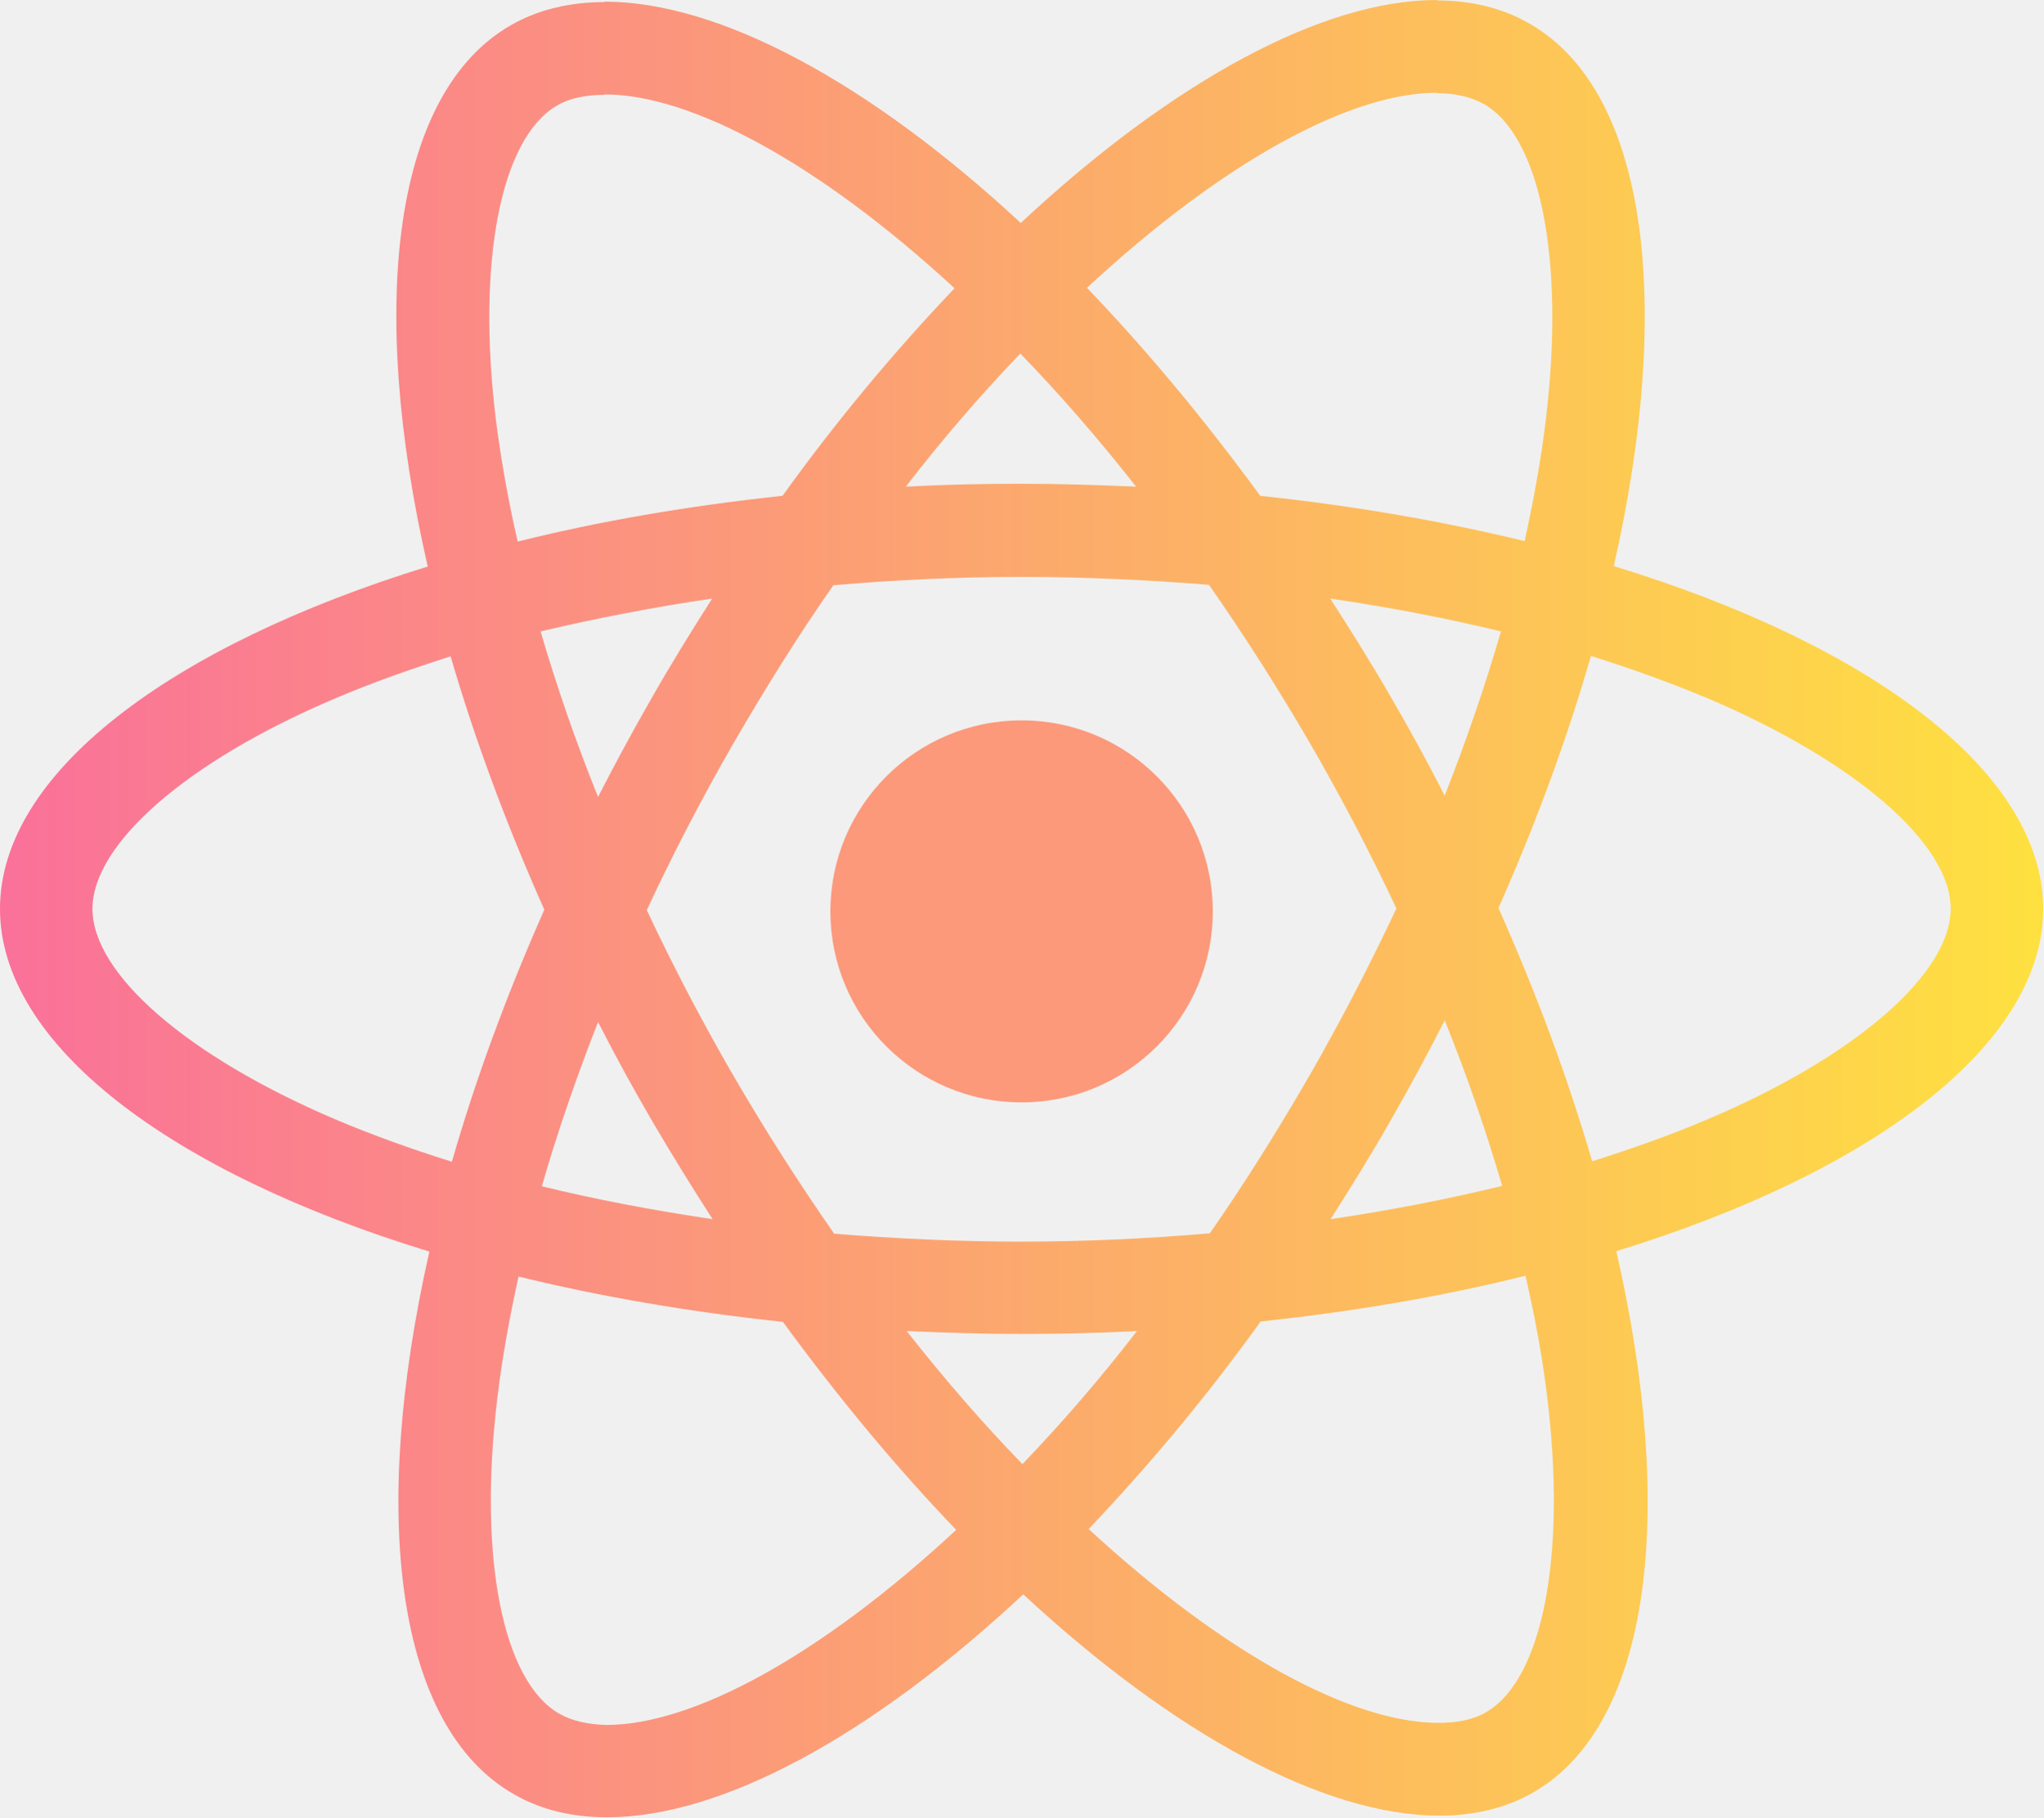
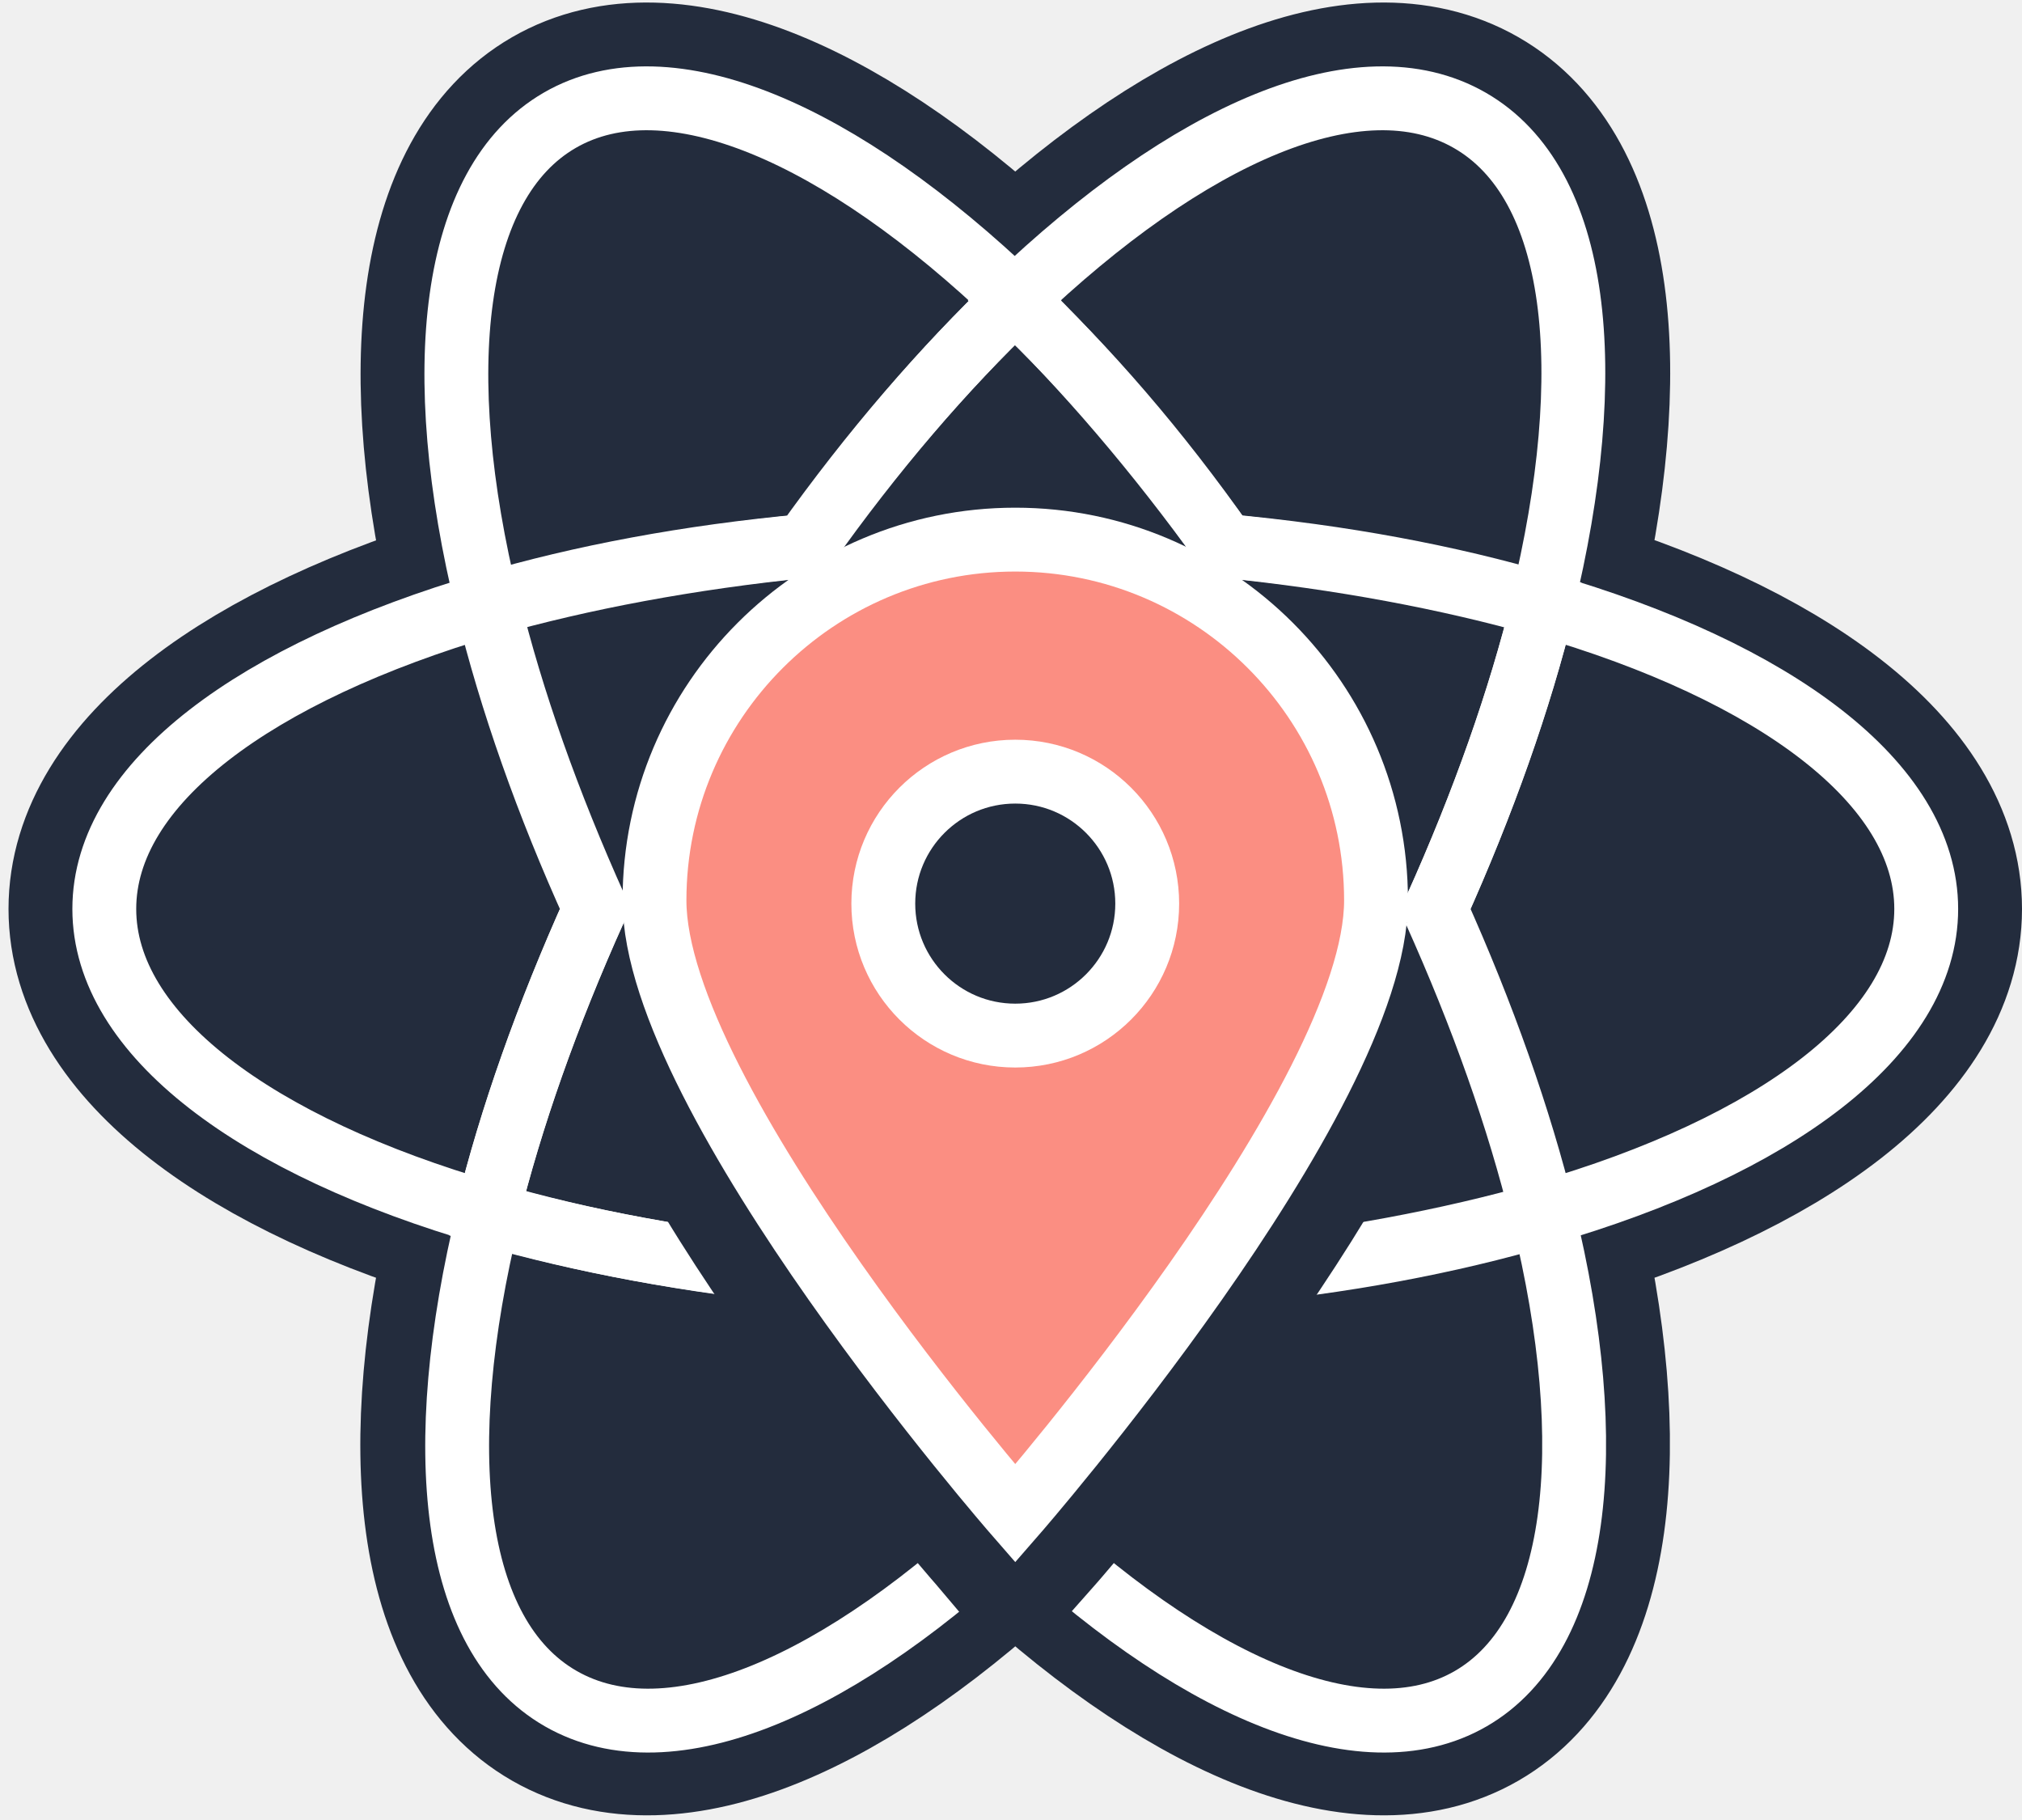
- <svg xmlns="http://www.w3.org/2000/svg" xmlns:xlink="http://www.w3.org/1999/xlink" width="145" height="129" viewBox="0 0 145 129">
-   <defs>
-     <linearGradient x1="0%" y1="50%" y2="50%" id="a">
-       <stop stop-color="#FA709A" offset="0%" />
-       <stop stop-color="#FEE140" offset="100%" />
-     </linearGradient>
-     <ellipse id="b" cx="13.57" cy="13.559" rx="13.57" ry="13.559" />
-   </defs>
-   <g fill="none" fill-rule="evenodd">
-     <path d="M145 64.515c0-9.596-12.03-18.69-30.472-24.33 4.256-18.778 2.365-33.719-5.97-38.502C106.637.561 104.39.03 101.938.03v6.584c1.359 0 2.453.266 3.369.768 4.02 2.303 5.763 11.072 4.404 22.35-.326 2.776-.858 5.7-1.508 8.682-5.793-1.418-12.118-2.51-18.768-3.219-3.99-5.462-8.127-10.423-12.295-14.763 9.635-8.946 18.68-13.848 24.827-13.848V0c-8.128 0-18.768 5.787-29.526 15.826C61.683 5.846 51.043.118 42.915.118v6.584c6.118 0 15.191 4.872 24.827 13.76a139.488 139.488 0 0 0-12.207 14.733c-6.68.709-13.004 1.801-18.797 3.248a88.996 88.996 0 0 1-1.537-8.562C33.81 18.6 35.526 9.832 39.516 7.5c.887-.532 2.04-.768 3.399-.768V.148c-2.483 0-4.73.531-6.68 1.653-8.305 4.783-10.167 19.694-5.881 38.414C11.97 45.884 0 54.948 0 64.515c0 9.596 12.03 18.69 30.472 24.33-4.256 18.778-2.365 33.718 5.97 38.502 1.921 1.122 4.167 1.653 6.65 1.653 8.128 0 18.768-5.787 29.526-15.826 10.758 9.98 21.399 15.708 29.526 15.708 2.483 0 4.73-.532 6.68-1.654 8.305-4.783 10.167-19.694 5.881-38.413C133.03 83.175 145 74.08 145 64.515zM106.519 44.82c-1.094 3.809-2.454 7.736-3.99 11.663a139.69 139.69 0 0 0-3.872-7.087c-1.36-2.362-2.808-4.665-4.256-6.909 4.197.62 8.246 1.388 12.118 2.333zM92.982 76.266c-2.305 3.986-4.67 7.766-7.123 11.28-4.404.383-8.867.59-13.359.59-4.463 0-8.926-.207-13.3-.561a162.74 162.74 0 0 1-7.153-11.22A153.744 153.744 0 0 1 45.9 64.603a153.914 153.914 0 0 1 6.118-11.78c2.305-3.987 4.67-7.766 7.123-11.28 4.404-.383 8.867-.59 13.359-.59 4.463 0 8.926.207 13.3.56a162.74 162.74 0 0 1 7.153 11.22A153.744 153.744 0 0 1 99.1 64.486a165.26 165.26 0 0 1-6.118 11.781zm9.547-3.838a126.452 126.452 0 0 1 4.078 11.751c-3.872.945-7.95 1.742-12.177 2.362 1.449-2.273 2.897-4.606 4.256-6.997a167.66 167.66 0 0 0 3.843-7.116zm-29.97 31.504c-2.749-2.834-5.497-5.994-8.216-9.448 2.66.118 5.379.207 8.127.207 2.779 0 5.527-.06 8.217-.207a115.28 115.28 0 0 1-8.128 9.448zm-21.99-17.39c-4.196-.62-8.245-1.388-12.117-2.333 1.093-3.81 2.453-7.736 3.99-11.663a139.69 139.69 0 0 0 3.872 7.086 195.52 195.52 0 0 0 4.256 6.91zm21.842-61.445c2.749 2.835 5.498 5.994 8.217 9.449-2.66-.118-5.38-.207-8.128-.207-2.778 0-5.527.059-8.216.207a115.28 115.28 0 0 1 8.127-9.449zm-21.87 17.391c-1.45 2.274-2.897 4.606-4.257 6.998a166.742 166.742 0 0 0-3.842 7.086 126.452 126.452 0 0 1-4.079-11.751c3.872-.916 7.95-1.713 12.177-2.333zM23.791 79.455C13.33 74.997 6.562 69.15 6.562 64.515c0-4.636 6.768-10.512 17.23-14.94 2.542-1.093 5.32-2.067 8.187-2.983 1.685 5.787 3.902 11.81 6.65 17.982-2.719 6.141-4.906 12.135-6.561 17.893-2.926-.916-5.704-1.92-8.276-3.012zm15.901 42.193c-4.02-2.303-5.763-11.072-4.404-22.351.326-2.776.858-5.699 1.508-8.681 5.793 1.417 12.118 2.51 18.768 3.218 3.99 5.463 8.127 10.423 12.295 14.763-9.635 8.947-18.68 13.848-24.827 13.848-1.33-.03-2.453-.295-3.34-.797zM109.8 99.149c1.39 11.279-.325 20.048-4.315 22.38-.887.532-2.04.769-3.399.769-6.118 0-15.191-4.872-24.827-13.76a139.488 139.488 0 0 0 12.207-14.733c6.68-.709 13.004-1.801 18.797-3.248.68 2.982 1.212 5.846 1.537 8.592zm11.38-19.694c-2.543 1.092-5.32 2.067-8.188 2.982-1.684-5.787-3.901-11.81-6.65-17.981 2.72-6.142 4.906-12.136 6.562-17.893a93.801 93.801 0 0 1 8.305 3.012c10.462 4.458 17.23 10.304 17.23 14.94-.029 4.635-6.797 10.511-17.26 14.94z" fill="url(#a)" fill-rule="nonzero" />
-     <use fill="#FC997A" fill-rule="nonzero" xlink:href="#b" transform="translate(58.93 51.135)" />
+ <svg xmlns="http://www.w3.org/2000/svg" width="190" height="171" viewBox="0 0 190 171">
+   <g fill="none" fill-rule="evenodd" transform="translate(9 -497)">
+     <path fill="#232C3D" stroke="#232C3D" stroke-width="18" d="M172,582.4 C172,570.6 157.8,560.1 136,553.8 C141.4,531.7 139.5,514.2 129.2,508.3 C118.9,502.4 102.8,509.5 86.4,525.2 C70,509.5 53.8,502.4 43.6,508.3 C33.4,514.2 31.4,531.8 36.8,553.8 C15,560.2 0.8,570.6 0.8,582.4 C0.8,594.2 15,604.7 36.8,611 C31.4,633.1 33.3,650.6 43.6,656.5 C53.9,662.4 70,655.3 86.4,639.6 C102.8,655.3 119,662.4 129.2,656.5 C139.4,650.6 141.4,633 136,611 C157.8,604.7 172,594.2 172,582.4 Z" />
+     <g stroke="#FFF" stroke-width="6" transform="translate(0 506)">
+       <path d="M86.4 19.2C70 3.5 53.8-3.6 43.6 2.3 33.4 8.2 31.4 25.8 36.8 47.8 45.6 45.2 55.7 43.3 66.6 42.3 73 33.3 79.7 25.6 86.4 19.2zM86.4 133.7C102.8 149.4 119 156.5 129.2 150.6 139.4 144.7 141.4 127.1 136 105.1 127.2 107.7 117.1 109.6 106.2 110.6 99.8 119.5 93.1 127.3 86.4 133.7z" />
+       <path d="M66.7 110.6C55.8 109.5 45.7 107.6 36.9 105.1 31.5 127.2 33.4 144.7 43.7 150.6 54 156.5 70.1 149.4 86.5 133.7 79.7 127.3 73 119.5 66.7 110.6zM106.1 42.3C117 43.4 127.1 45.3 135.9 47.8 141.3 25.7 139.4 8.2 129.1 2.3 118.8-3.6 102.7 3.5 86.3 19.2 93.1 25.6 99.8 33.3 106.1 42.3z" />
+       <path d="M106.1 42.3C99.7 33.4 93 25.6 86.4 19.2 79.7 25.6 73 33.4 66.7 42.3M66.7 110.6C73.1 119.5 79.8 127.3 86.4 133.7 93.1 127.3 99.8 119.5 106.1 110.6M172 76.4C172 64.6 157.8 54.1 136 47.8 133.8 56.8 130.4 66.4 125.9 76.4 130.4 86.4 133.8 96.1 136 105 157.8 98.7 172 88.2 172 76.4zM36.8 47.8C15 54.2.8 64.6.8 76.4.8 88.2 15 98.7 36.8 105 39 96 42.4 86.4 46.9 76.4 42.4 66.5 39 56.8 36.8 47.8z" />
+       <path d="M66.7 42.3C55.8 43.4 45.7 45.3 36.9 47.8 39.1 56.8 42.5 66.4 47 76.4M106.1 110.6C117 109.5 127.1 107.6 135.9 105.1 133.7 96.1 130.3 86.5 125.8 76.5M125.9 76.4C130.4 66.4 133.8 56.7 136 47.8 127.2 45.2 117.1 43.3 106.2 42.3M46.9 76.4C42.4 86.4 39 96.1 36.8 105 45.6 107.6 55.7 109.5 66.6 110.5" />
+     </g>
+     <path fill="#232C3D" d="M49.8,604.8 C52.7,610.4 56.6,616.5 61.3,623.2 C70,635.6 78.8,645.7 78.9,645.8 L81.1,648.4 C82.4,649.9 84.4,650.8 86.4,650.8 C88.4,650.8 90.3,649.9 91.7,648.4 L94,645.8 C94.1,645.7 102.9,635.6 111.6,623.2 C116.3,616.5 120.1,610.5 123,605" />
+     <path fill="#FB8E82" stroke="#FFF" stroke-width="6" d="M120.3,581.6 C120.3,600.3 86.4,639.2 86.4,639.2 C86.4,639.2 52.5,600.3 52.5,581.6 C52.5,562.9 67.7,547.7 86.4,547.7 C105.1,547.7 120.3,562.9 120.3,581.6 Z" />
+     <circle cx="86.4" cy="581.9" r="12.4" fill="#232C3D" stroke="#FFF" stroke-width="6" />
  </g>
</svg>
